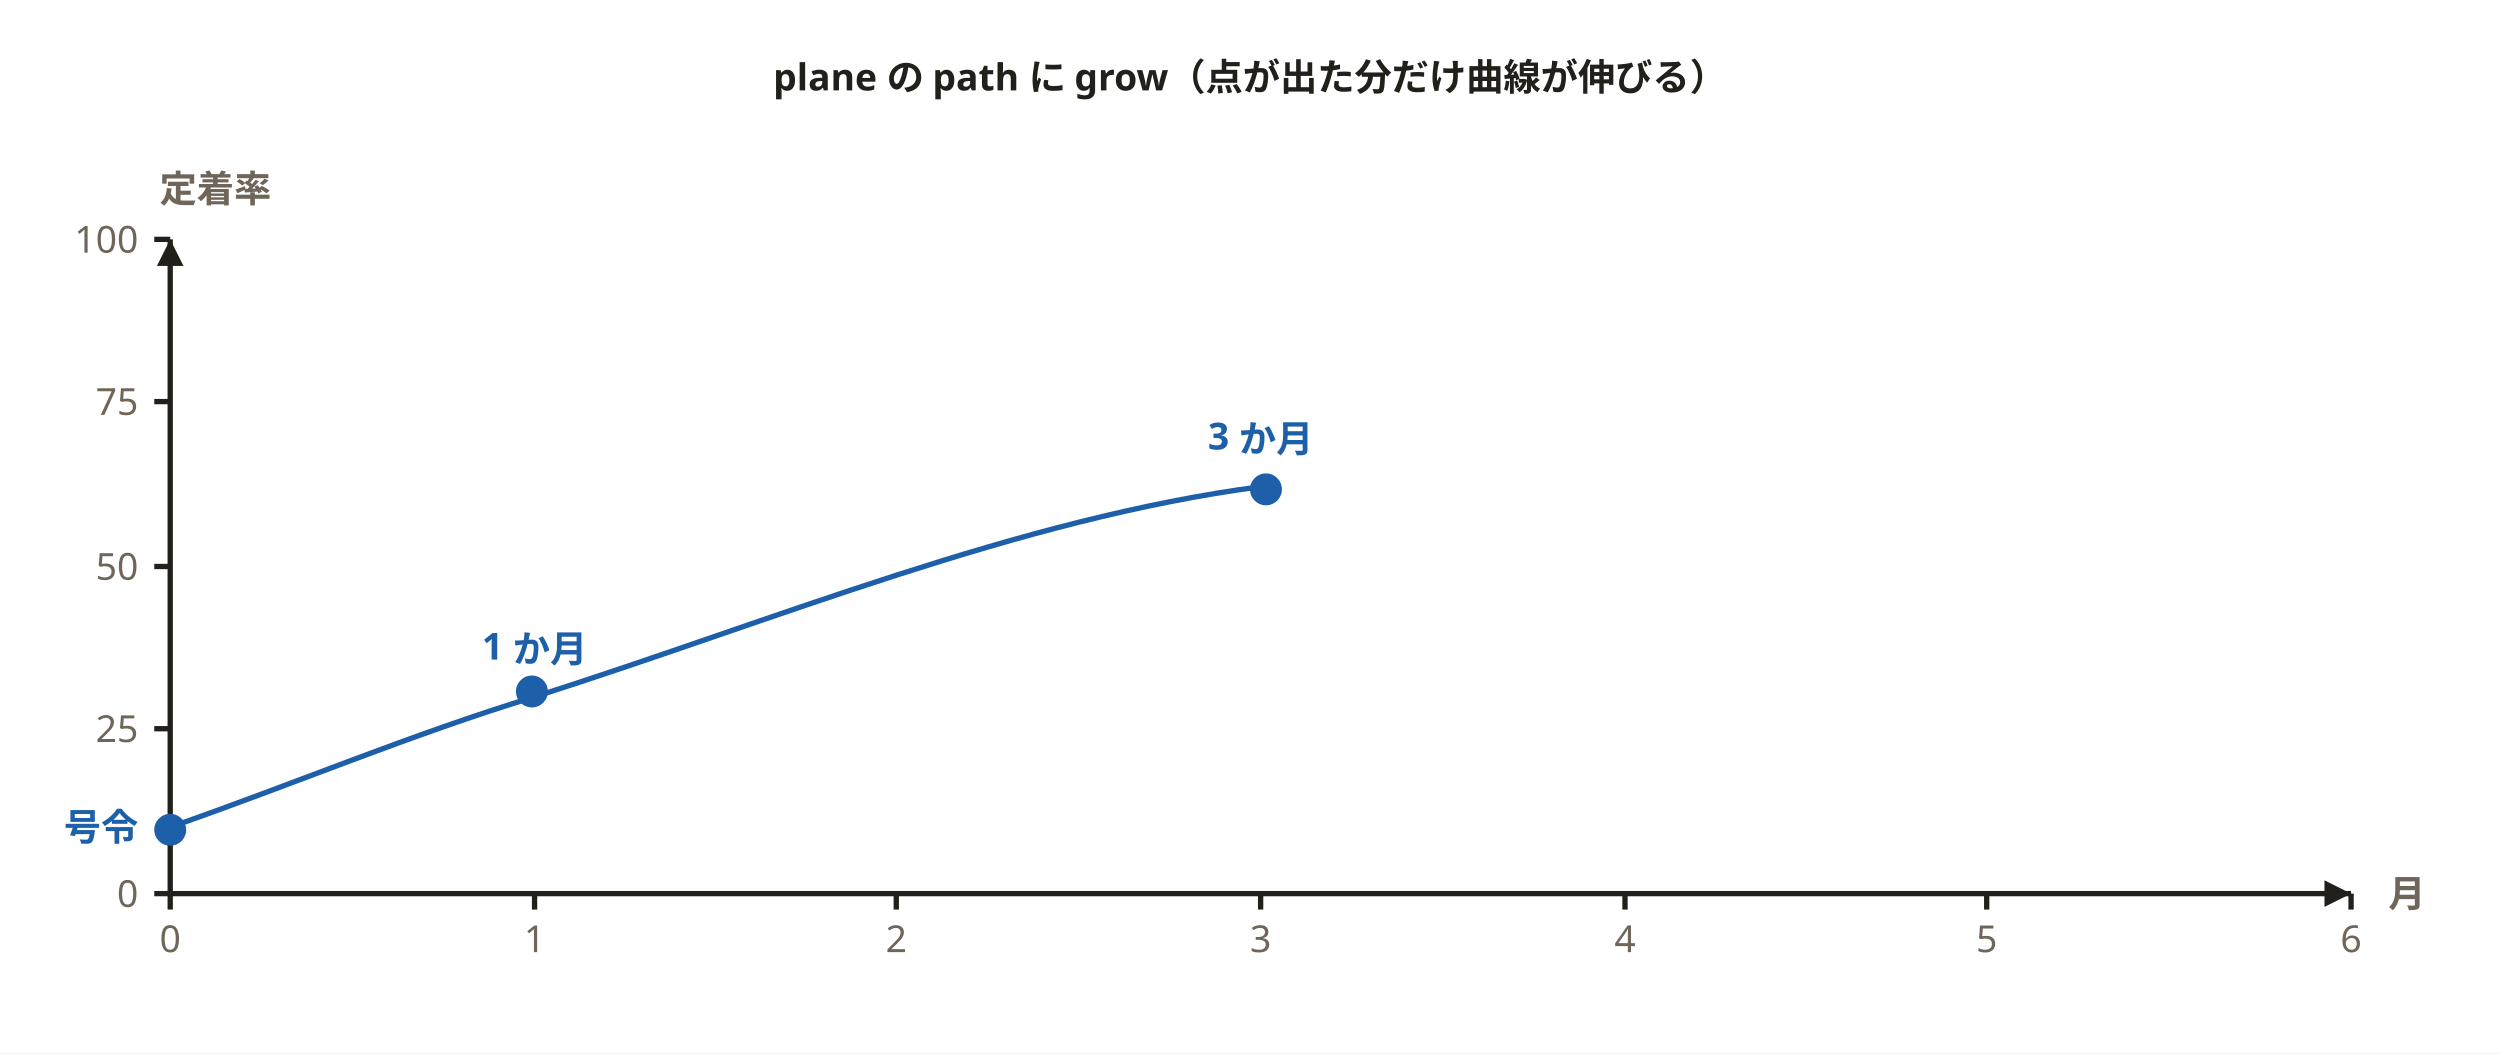
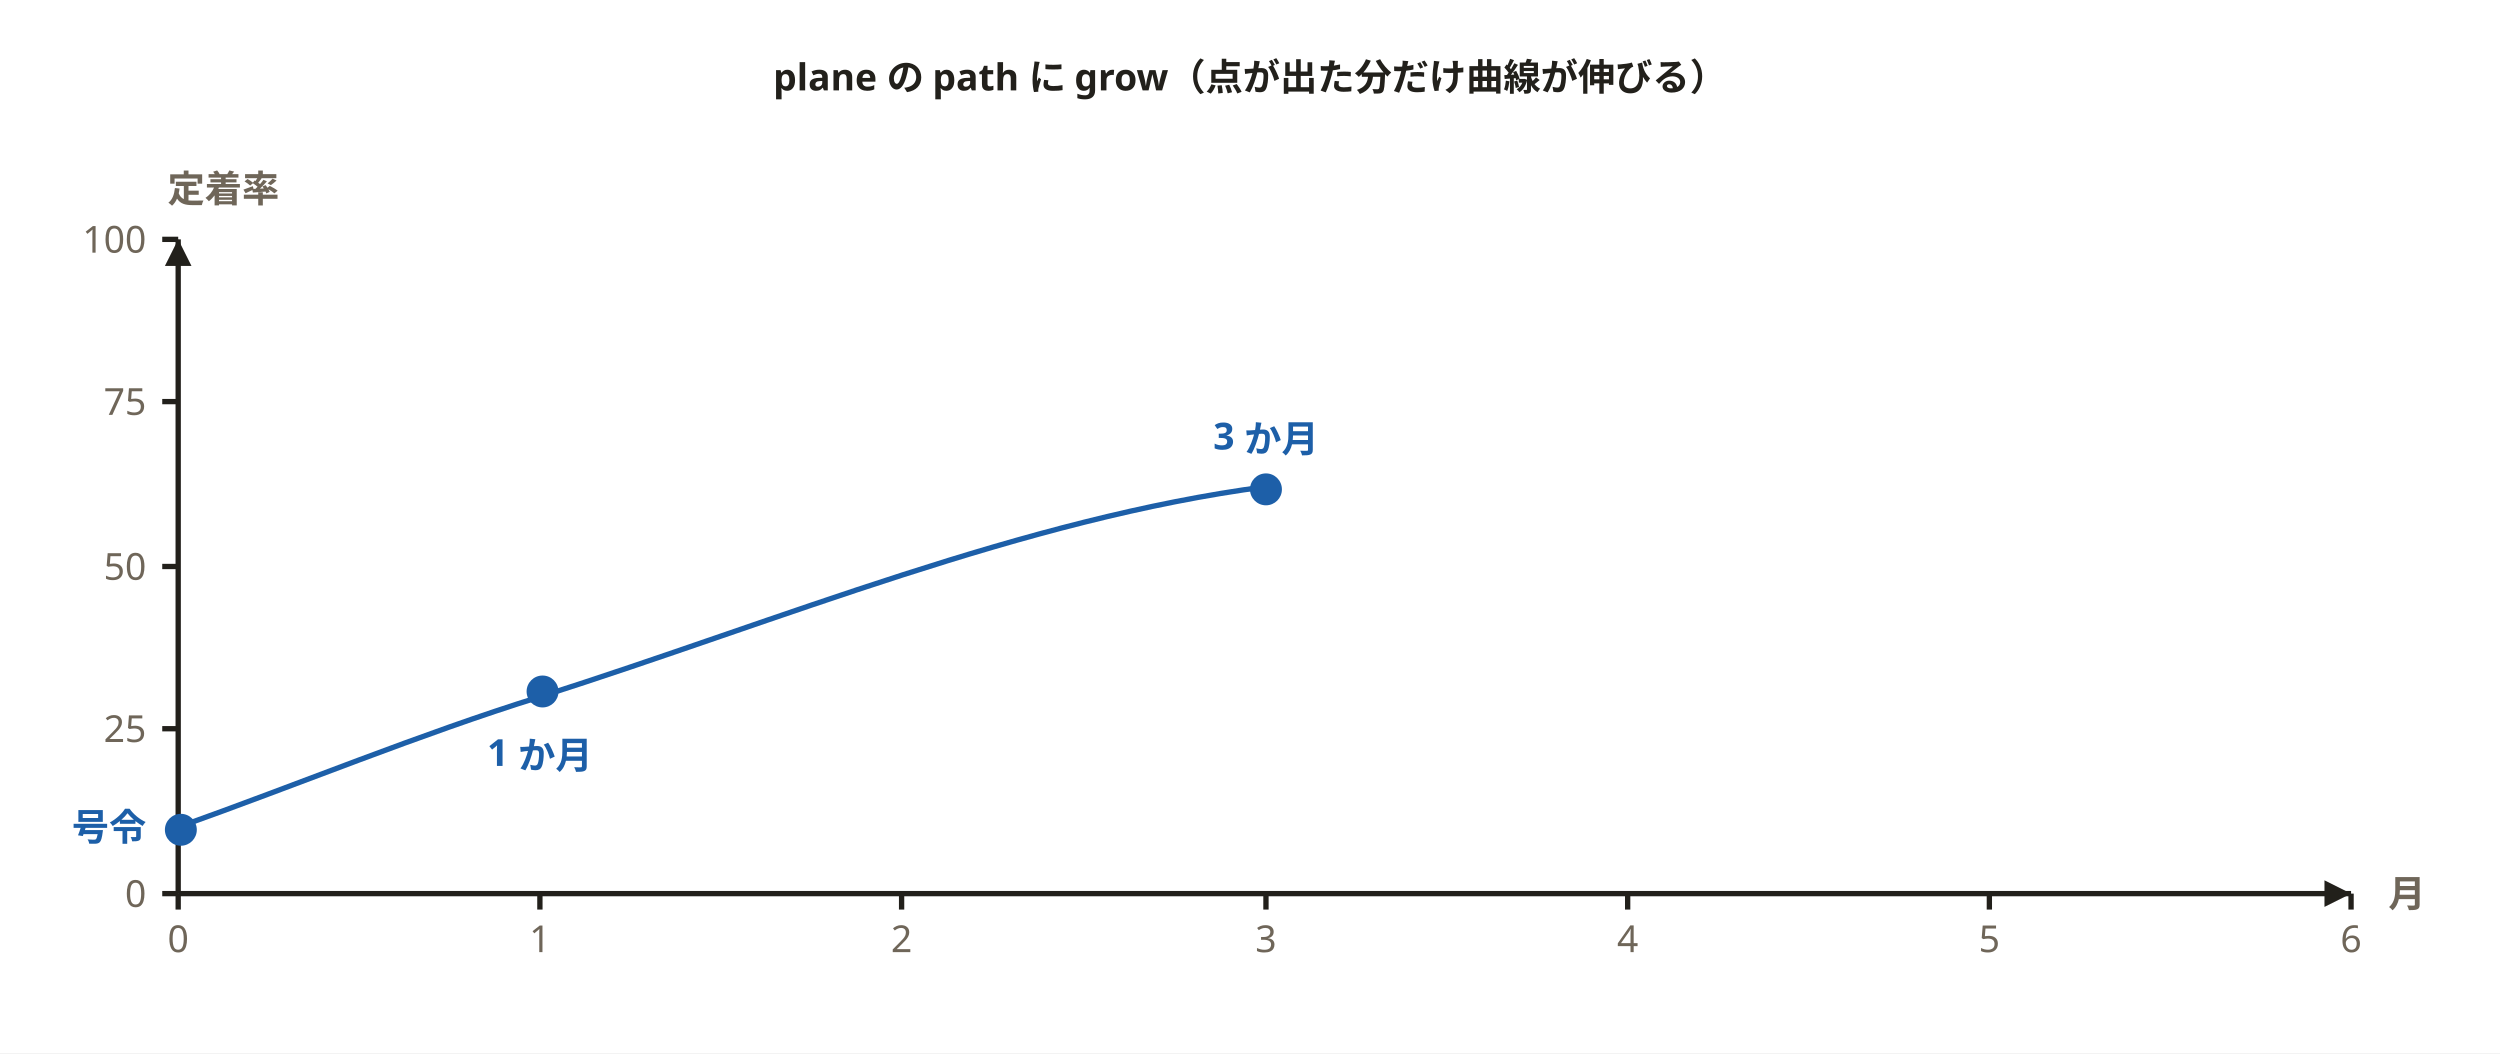
<svg xmlns="http://www.w3.org/2000/svg" width="940" height="396" viewBox="0 0 940 396" role="img" aria-labelledby="svg-title">
  <style>
    text { font-family: 'Hiragino Sans','Hiragino Kaku Gothic ProN','Yu Gothic','YuGothic',Meiryo,'Noto Sans JP',sans-serif; }
    .emoji { font-family: 'Noto Color Emoji','Segoe UI Emoji',sans-serif; }
  </style>
  <rect x="0" y="0" width="940" height="396" fill="#ffffff" />
  <text x="470" y="34" text-anchor="middle" font-size="14" font-weight="700" fill="#22201b">plane の path に grow（点が出た分だけ曲線が伸びる）</text>
-   <path d="M64,336 L884,336 M64,336 L64,90" fill="none" stroke="#22201b" stroke-width="2" />
+   <path d="M67,336 L884,336 M67,336 L67,90" fill="none" stroke="#22201b" stroke-width="2" />
  <polygon points="884,336 874,341 874,331" fill="#22201b" />
-   <polygon points="64,90 69,100 59,100" fill="#22201b" />
-   <path d="M64,336 L64,342 M201,336 L201,342 M337,336 L337,342 M474,336 L474,342 M611,336 L611,342 M747,336 L747,342 M884,336 L884,342 M64,336 L58,336 M64,274 L58,274 M64,213 L58,213 M64,151 L58,151 M64,90 L58,90" fill="none" stroke="#22201b" stroke-width="2" />
-   <path d="M64,311 C110,295 155,276 201,262 C292,233 383,195 474,183" fill="none" stroke="#1d5fa8" stroke-width="2" />
-   <circle cx="64" cy="312" r="6" fill="#1d5fa8" />
-   <circle cx="200" cy="260" r="6" fill="#1d5fa8" />
+   <polygon points="67,90 72,100 62,100" fill="#22201b" />
+   <path d="M67,336 L67,342 M203,336 L203,342 M339,336 L339,342 M476,336 L476,342 M612,336 L612,342 M748,336 L748,342 M884,336 L884,342 M67,336 L61,336 M67,274 L61,274 M67,213 L61,213 M67,151 L61,151 M67,90 L61,90" fill="none" stroke="#22201b" stroke-width="2" />
+   <path d="M67,311 C112,295 158,276 203,262 C294,233 385,195 476,183" fill="none" stroke="#1d5fa8" stroke-width="2" />
+   <circle cx="68" cy="312" r="6" fill="#1d5fa8" />
+   <circle cx="204" cy="260" r="6" fill="#1d5fa8" />
  <circle cx="476" cy="184" r="6" fill="#1d5fa8" />
-   <text x="64" y="358" text-anchor="middle" font-size="14" fill="#6f6659">0</text>
-   <text x="201" y="358" text-anchor="middle" font-size="14" fill="#6f6659">1</text>
-   <text x="337" y="358" text-anchor="middle" font-size="14" fill="#6f6659">2</text>
-   <text x="474" y="358" text-anchor="middle" font-size="14" fill="#6f6659">3</text>
-   <text x="611" y="358" text-anchor="middle" font-size="14" fill="#6f6659">4</text>
-   <text x="747" y="358" text-anchor="middle" font-size="14" fill="#6f6659">5</text>
+   <text x="67" y="358" text-anchor="middle" font-size="14" fill="#6f6659">0</text>
+   <text x="203" y="358" text-anchor="middle" font-size="14" fill="#6f6659">1</text>
+   <text x="339" y="358" text-anchor="middle" font-size="14" fill="#6f6659">2</text>
+   <text x="476" y="358" text-anchor="middle" font-size="14" fill="#6f6659">3</text>
+   <text x="612" y="358" text-anchor="middle" font-size="14" fill="#6f6659">4</text>
+   <text x="748" y="358" text-anchor="middle" font-size="14" fill="#6f6659">5</text>
  <text x="884" y="358" text-anchor="middle" font-size="14" fill="#6f6659">6</text>
-   <text x="52" y="341" text-anchor="end" font-size="14" fill="#6f6659">0</text>
-   <text x="52" y="279" text-anchor="end" font-size="14" fill="#6f6659">25</text>
-   <text x="52" y="218" text-anchor="end" font-size="14" fill="#6f6659">50</text>
-   <text x="52" y="156" text-anchor="end" font-size="14" fill="#6f6659">75</text>
-   <text x="52" y="95" text-anchor="end" font-size="14" fill="#6f6659">100</text>
+   <text x="55" y="341" text-anchor="end" font-size="14" fill="#6f6659">0</text>
+   <text x="55" y="279" text-anchor="end" font-size="14" fill="#6f6659">25</text>
+   <text x="55" y="218" text-anchor="end" font-size="14" fill="#6f6659">50</text>
+   <text x="55" y="156" text-anchor="end" font-size="14" fill="#6f6659">75</text>
+   <text x="55" y="95" text-anchor="end" font-size="14" fill="#6f6659">100</text>
  <text x="898" y="341" font-size="14" font-weight="700" fill="#6f6659">月</text>
-   <text x="60" y="76" font-size="14" font-weight="700" fill="#6f6659">定着率</text>
-   <text x="52" y="316" text-anchor="end" font-size="14" font-weight="700" fill="#1d5fa8">号令</text>
-   <text x="201" y="248" text-anchor="middle" font-size="14" font-weight="700" fill="#1d5fa8">1 か月</text>
-   <text x="474" y="169" text-anchor="middle" font-size="14" font-weight="700" fill="#1d5fa8">3 か月</text>
+   <text x="63" y="76" font-size="14" font-weight="700" fill="#6f6659">定着率</text>
+   <text x="55" y="316" text-anchor="end" font-size="14" font-weight="700" fill="#1d5fa8">号令</text>
+   <text x="203" y="288" text-anchor="middle" font-size="14" font-weight="700" fill="#1d5fa8">1 か月</text>
+   <text x="476" y="169" text-anchor="middle" font-size="14" font-weight="700" fill="#1d5fa8">3 か月</text>
</svg>
